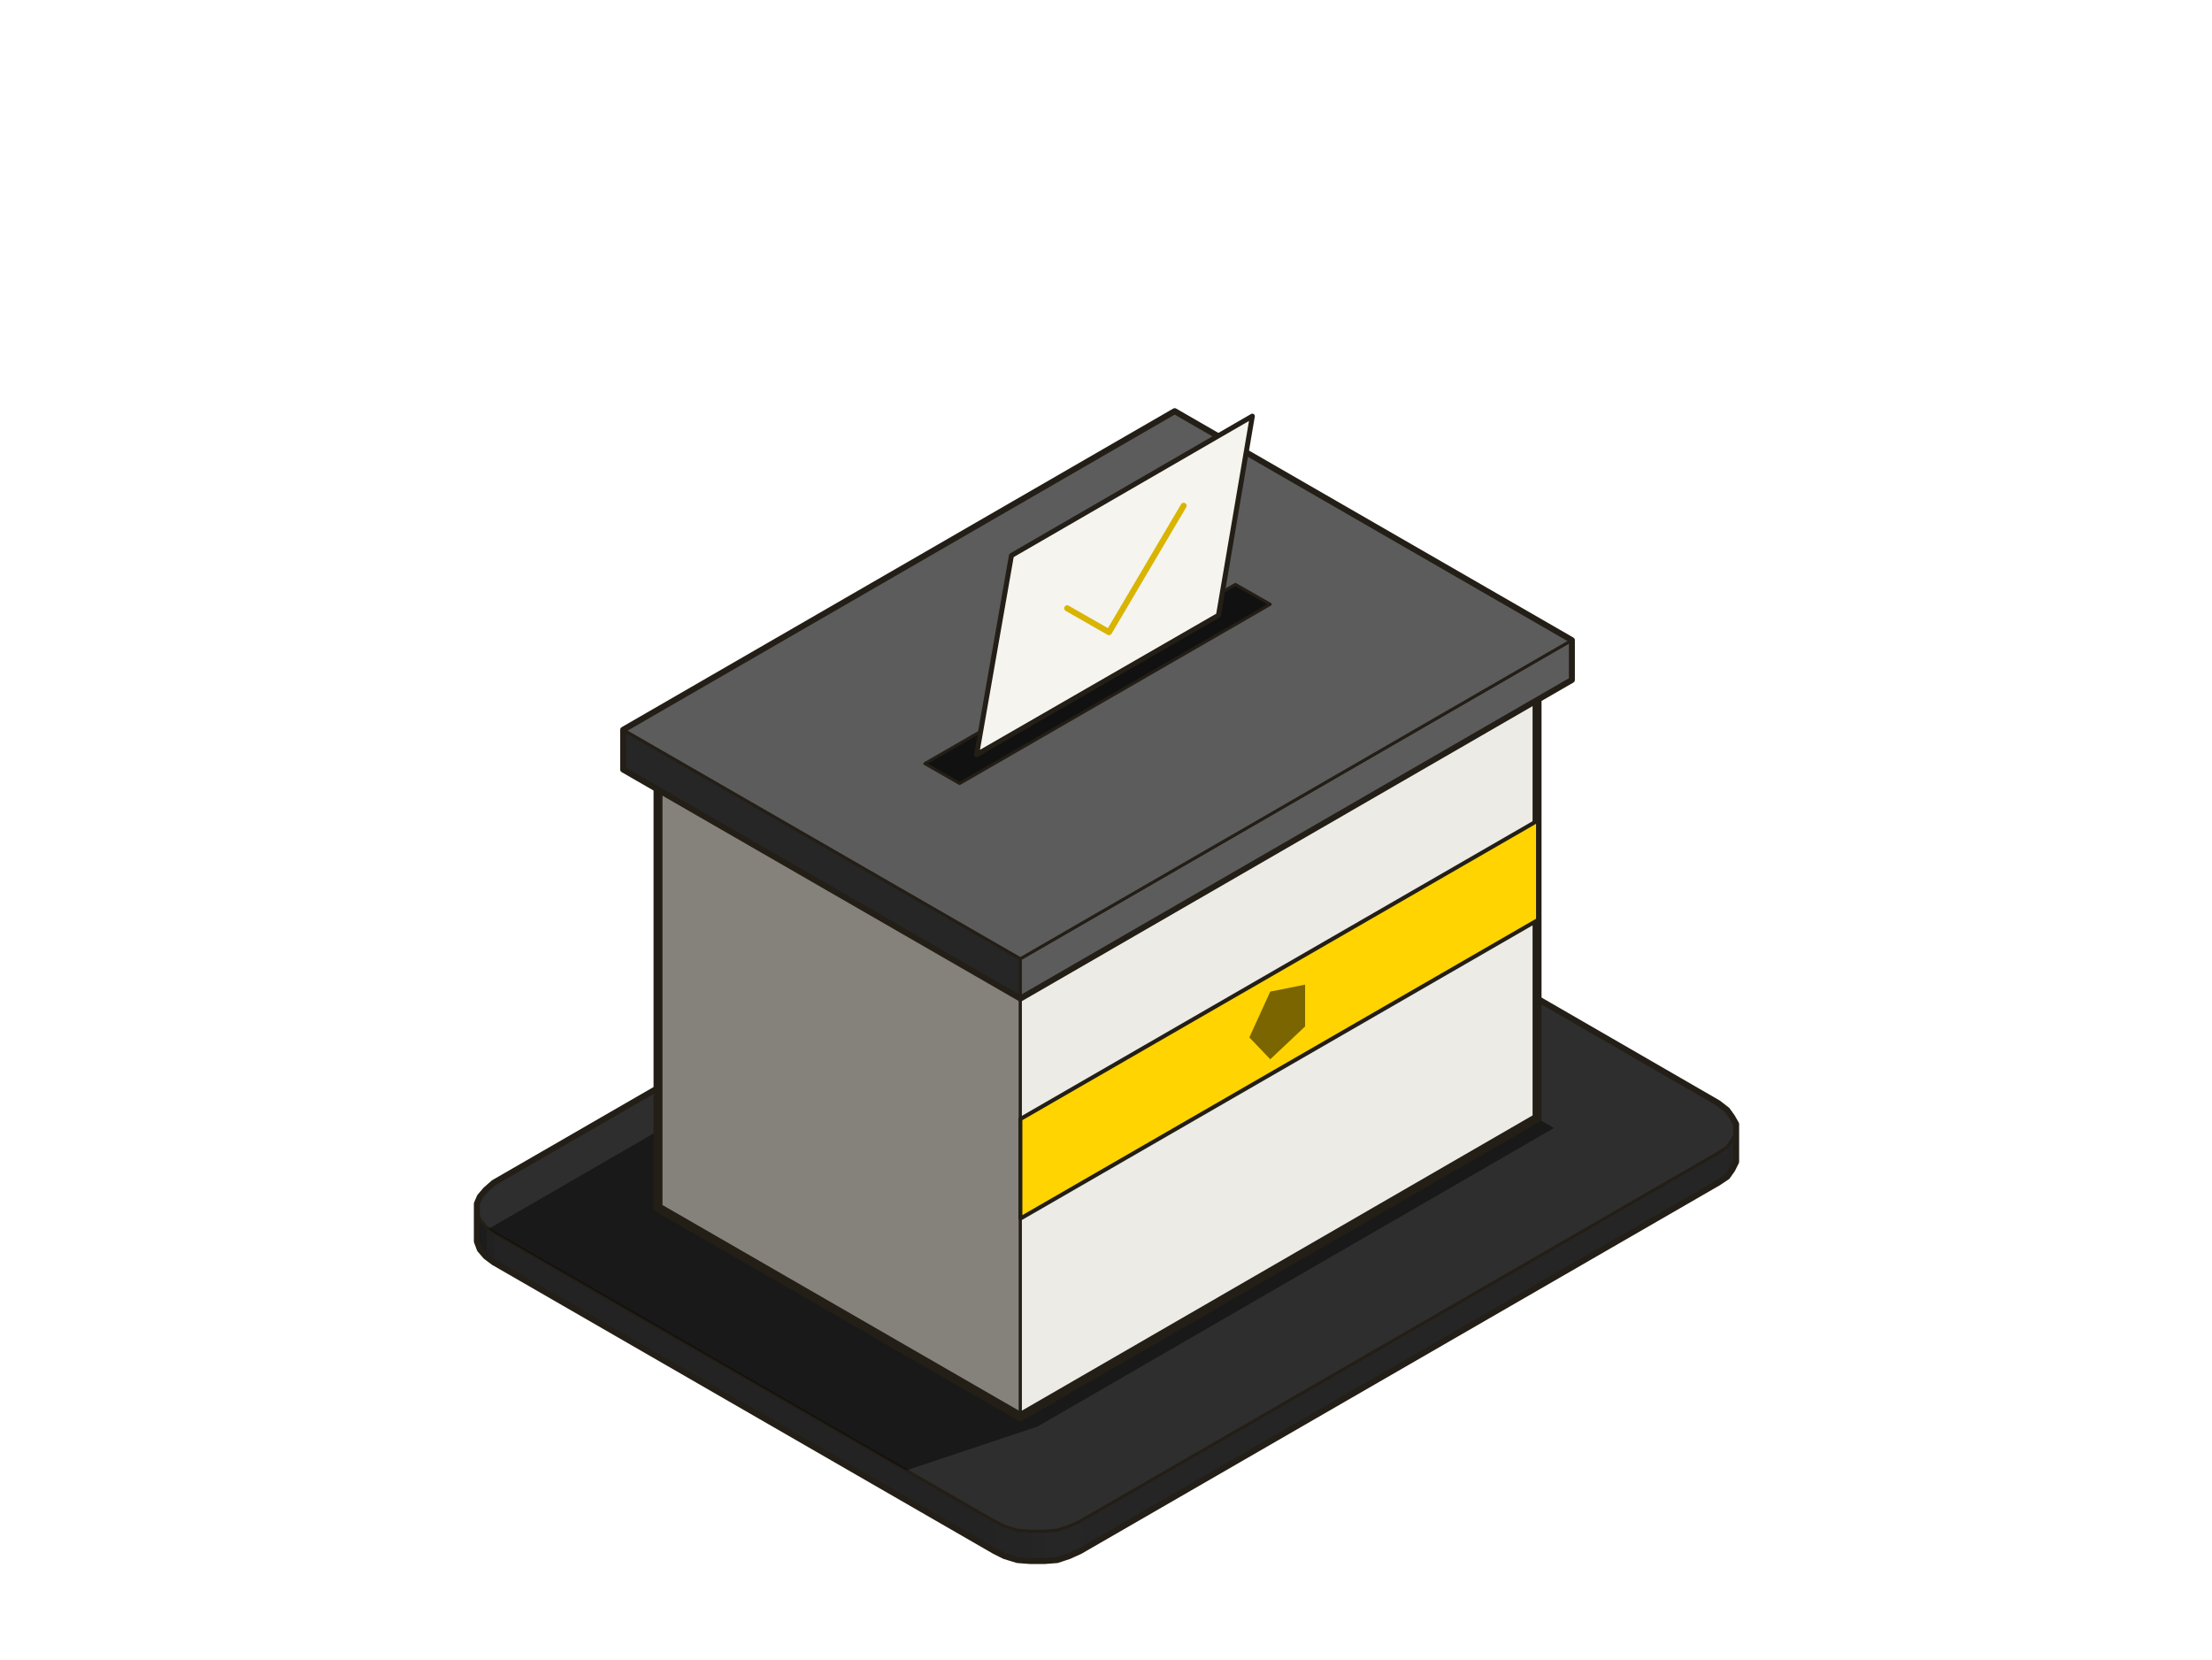
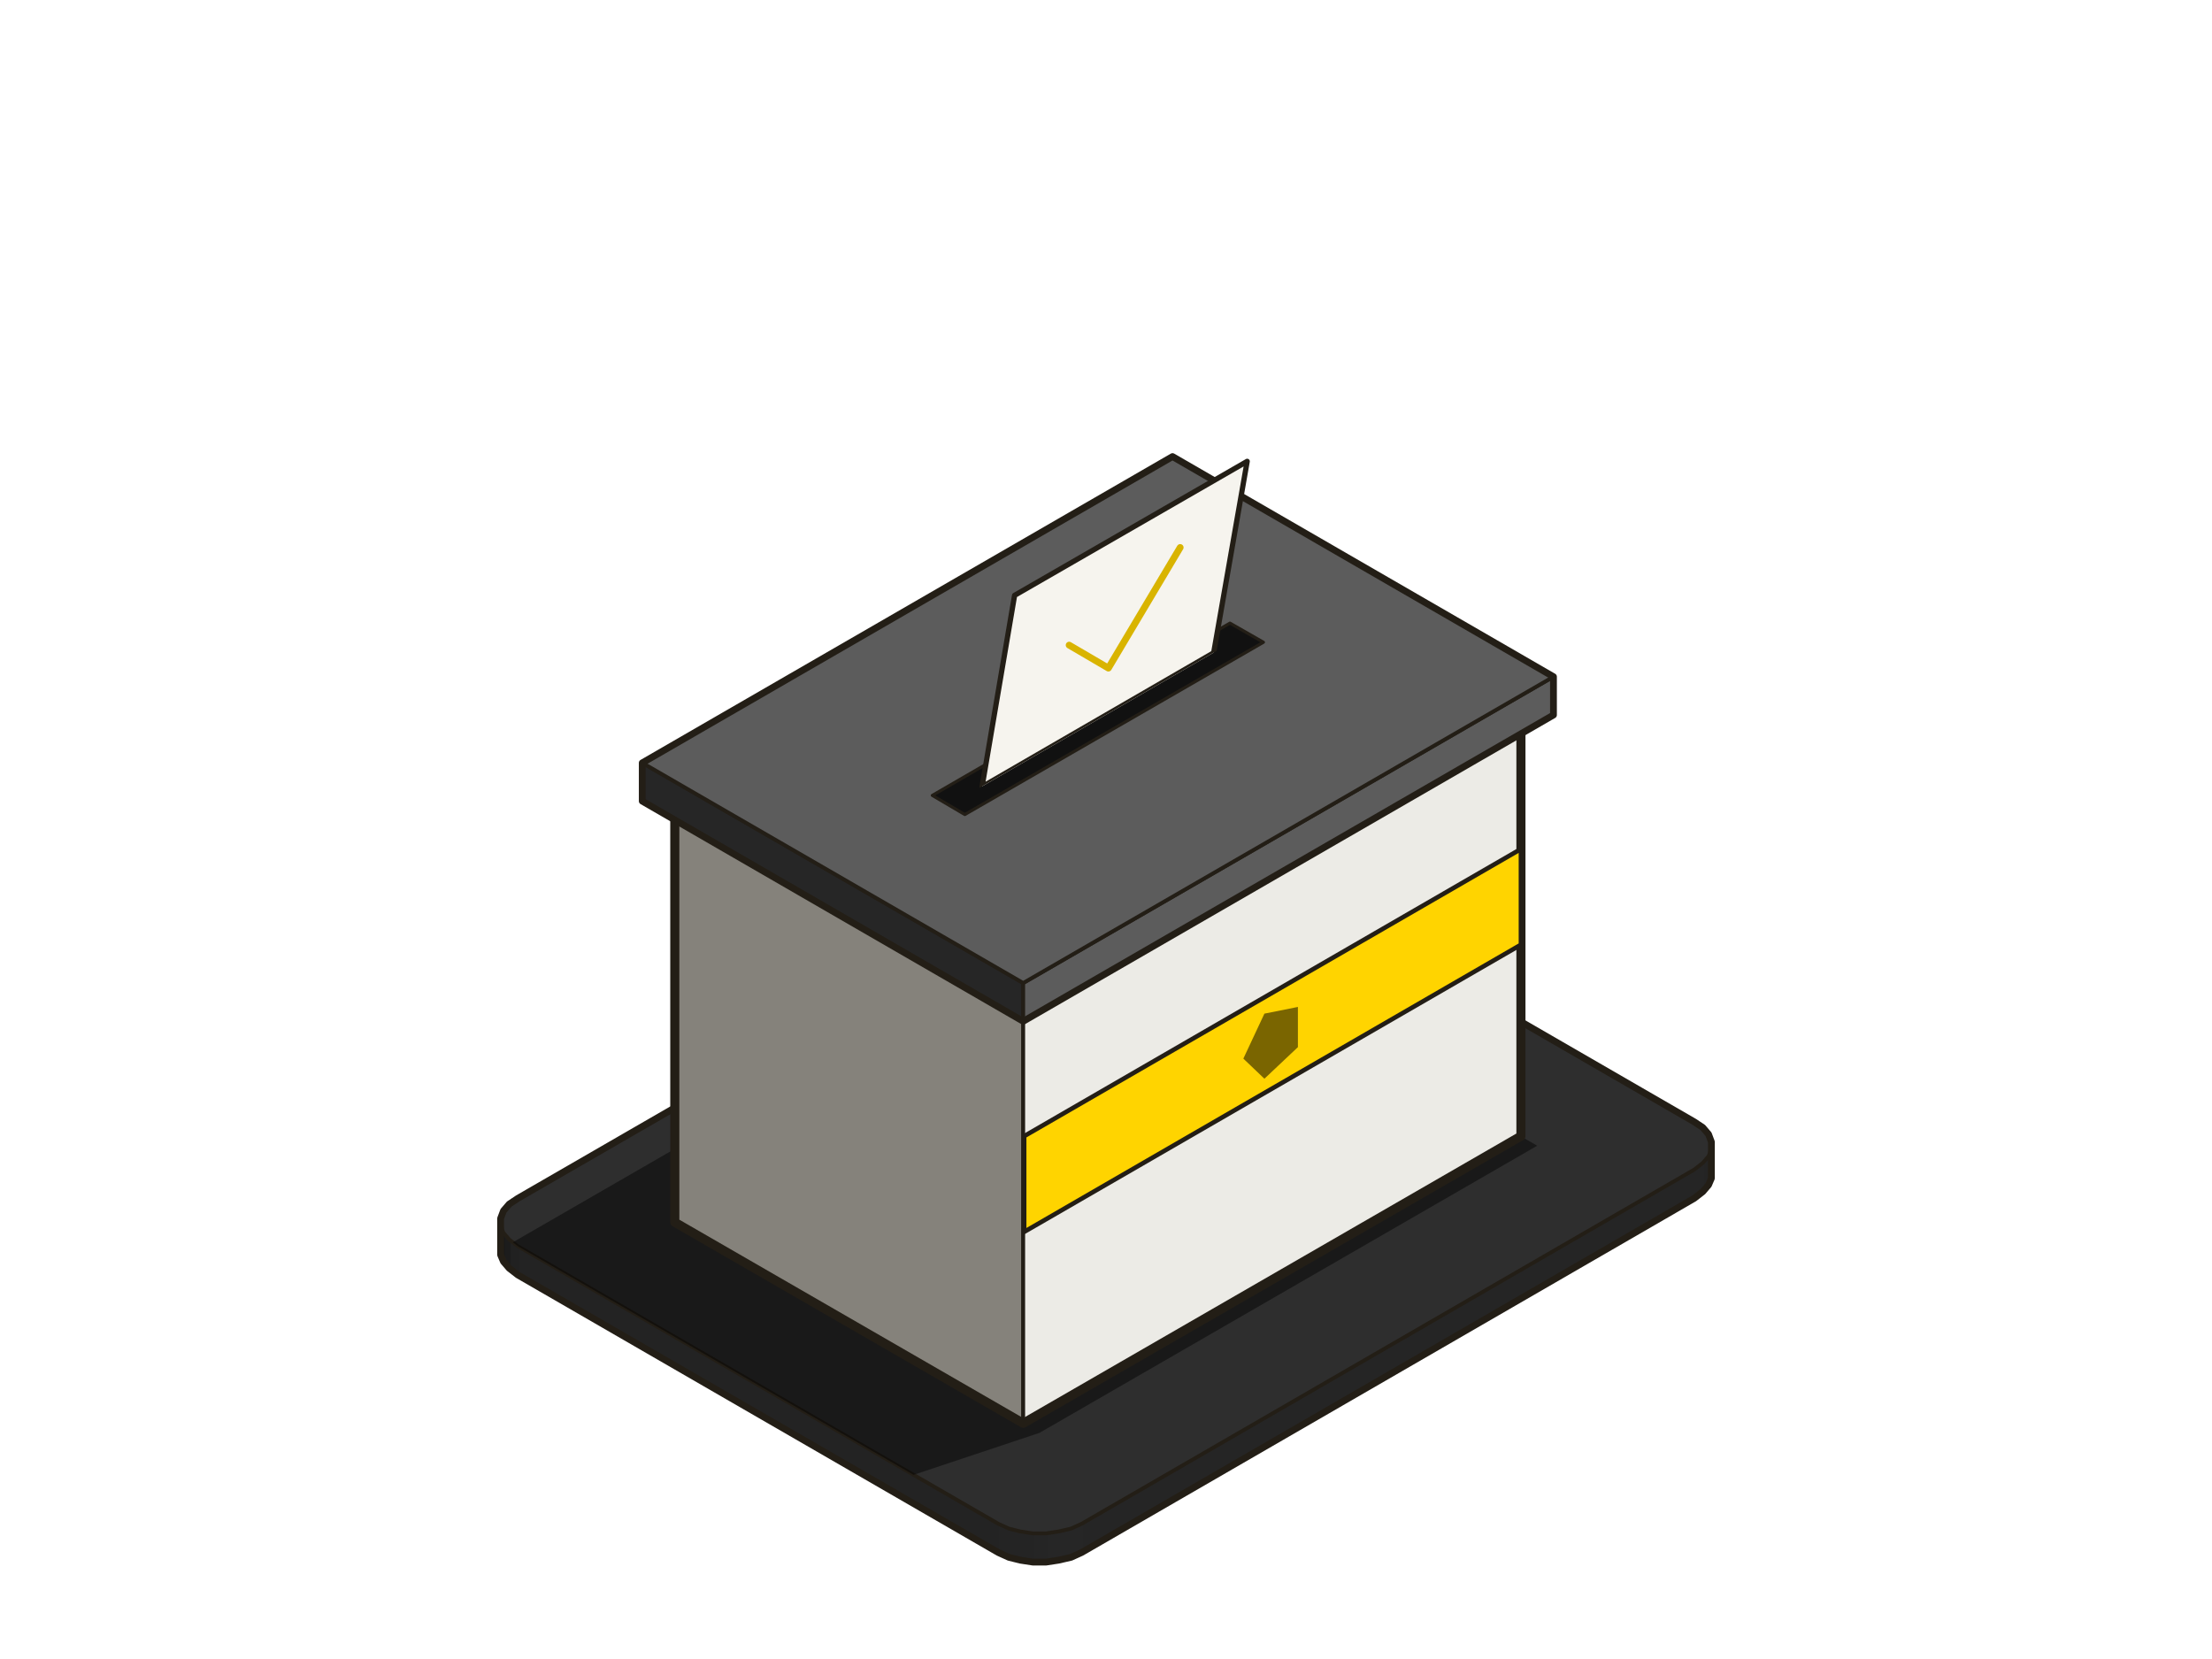
- <svg xmlns="http://www.w3.org/2000/svg" viewBox="0 0 222.2 166.7">
-   <path d="M174.4 116.7L174.0 117.5L174.0 114.5L174.4 113.7Z" fill="#242424" stroke="#242424" stroke-width="0.2" stroke-linejoin="round" />
-   <path d="M174.0 117.5L173.5 118.2L173.5 115.2L174.0 114.5Z" fill="#242424" stroke="#242424" stroke-width="0.2" stroke-linejoin="round" />
-   <path d="M173.5 118.2L172.6 118.8L172.6 115.8L173.5 115.2Z" fill="#252525" stroke="#252525" stroke-width="0.2" stroke-linejoin="round" />
-   <path d="M172.6 118.8L108.5 155.8L108.5 152.8L172.6 115.8Z" fill="#252525" stroke="#252525" stroke-width="0.2" stroke-linejoin="round" />
-   <path d="M108.5 155.8L107.4 156.3L107.4 153.3L108.5 152.8Z" fill="#262626" stroke="#262626" stroke-width="0.2" stroke-linejoin="round" />
-   <path d="M107.4 156.3L106.2 156.7L106.2 153.7L107.4 153.3Z" fill="#262626" stroke="#262626" stroke-width="0.2" stroke-linejoin="round" />
-   <path d="M106.2 156.7L104.9 156.8L104.9 153.8L106.2 153.7Z" fill="#262626" stroke="#262626" stroke-width="0.2" stroke-linejoin="round" />
-   <path d="M104.9 156.8L103.5 156.8L103.5 153.8L104.9 153.8Z" fill="#252525" stroke="#252525" stroke-width="0.2" stroke-linejoin="round" />
-   <path d="M103.5 156.8L102.2 156.7L102.2 153.7L103.5 153.8Z" fill="#242424" stroke="#242424" stroke-width="0.2" stroke-linejoin="round" />
-   <path d="M102.2 156.7L100.9 156.3L100.9 153.3L102.2 153.7Z" fill="#242424" stroke="#242424" stroke-width="0.2" stroke-linejoin="round" />
-   <path d="M100.9 156.3L99.9 155.8L99.9 152.8L100.9 153.3Z" fill="#242424" stroke="#242424" stroke-width="0.2" stroke-linejoin="round" />
-   <path d="M99.9 155.8L49.6 126.8L49.6 123.8L99.9 152.8Z" fill="#232323" stroke="#232323" stroke-width="0.2" stroke-linejoin="round" />
-   <path d="M49.6 126.8L48.8 126.2L48.8 123.2L49.6 123.8Z" fill="#212121" stroke="#212121" stroke-width="0.2" stroke-linejoin="round" />
-   <path d="M48.8 126.2L48.2 125.5L48.2 122.5L48.8 123.2Z" fill="#1c1c1c" stroke="#1c1c1c" stroke-width="0.2" stroke-linejoin="round" />
-   <path d="M48.2 125.5L47.9 124.7L47.9 121.7L48.2 122.5Z" fill="#191919" stroke="#191919" stroke-width="0.2" stroke-linejoin="round" />
-   <path d="M172.6 110.8L173.5 111.5L174.0 112.2L174.4 112.9L174.4 113.7L174.0 114.5L173.5 115.2L172.6 115.8L108.5 152.8L107.4 153.3L106.2 153.7L104.9 153.8L103.5 153.8L102.2 153.7L100.9 153.3L99.9 152.8L49.6 123.8L48.8 123.2L48.2 122.5L47.9 121.7L47.9 120.9L48.2 120.2L48.8 119.5L49.6 118.8L113.7 81.8L114.8 81.3L116.0 81.0L117.4 80.8L118.7 80.8L120.1 81.0L121.3 81.3L122.4 81.8Z" fill="#2e2e2e" />
-   <path d="M172.6 110.8L173.5 111.5L174.0 112.2L174.4 112.9L174.4 113.7L174.0 114.5L173.5 115.2L172.6 115.8L108.5 152.8L107.4 153.3L106.2 153.7L104.9 153.8L103.5 153.8L102.2 153.7L100.9 153.3L99.9 152.8L49.6 123.8L48.8 123.2L48.2 122.5L47.9 121.7L47.9 120.9L48.2 120.2L48.8 119.5L49.6 118.8L113.7 81.8L114.8 81.3L116.0 81.0L117.4 80.8L118.7 80.8L120.1 81.0L121.3 81.3L122.4 81.8Z" fill="none" stroke="#231e16" stroke-width="0.3" stroke-linejoin="round" stroke-linecap="round" />
-   <path d="M47.9 120.9L48.2 120.2L48.8 119.5L49.6 118.8L113.7 81.8L114.8 81.3L116.0 81.0L117.4 80.8L118.7 80.8L120.1 81.0L121.3 81.3L122.4 81.8L172.6 110.8L173.5 111.5L174.0 112.2L174.4 112.9L174.4 116.7L174.0 117.5L173.5 118.2L172.6 118.8L108.5 155.8L107.4 156.3L106.2 156.7L104.9 156.8L103.5 156.8L102.2 156.7L100.9 156.3L99.9 155.8L49.6 126.8L48.8 126.2L48.2 125.5L47.9 124.7Z" fill="none" stroke="#231e16" stroke-width="0.6" stroke-linejoin="round" stroke-linecap="round" />
+ <svg xmlns="http://www.w3.org/2000/svg" viewBox="0 0 231.1 173.3">
+   <path d="M178.8 123.1L178.5 123.8L178.5 120.8L178.8 120.1Z" fill="#242424" stroke="#242424" stroke-width="0.28" stroke-linejoin="round" />
+   <path d="M178.5 123.8L177.9 124.5L177.9 121.5L178.5 120.8Z" fill="#242424" stroke="#242424" stroke-width="0.28" stroke-linejoin="round" />
+   <path d="M177.9 124.5L177.0 125.2L177.0 122.2L177.9 121.5Z" fill="#252525" stroke="#252525" stroke-width="0.28" stroke-linejoin="round" />
+   <path d="M177.0 125.2L113.0 162.2L113.0 159.2L177.0 122.2Z" fill="#252525" stroke="#252525" stroke-width="0.28" stroke-linejoin="round" />
+   <path d="M113.0 162.2L111.9 162.7L111.9 159.7L113.0 159.2Z" fill="#262626" stroke="#262626" stroke-width="0.28" stroke-linejoin="round" />
+   <path d="M111.9 162.7L110.6 163.0L110.6 160.0L111.9 159.7Z" fill="#262626" stroke="#262626" stroke-width="0.28" stroke-linejoin="round" />
+   <path d="M110.6 163.0L109.3 163.2L109.3 160.2L110.6 160.0Z" fill="#262626" stroke="#262626" stroke-width="0.28" stroke-linejoin="round" />
+   <path d="M109.3 163.2L107.9 163.2L107.9 160.2L109.3 160.2Z" fill="#252525" stroke="#252525" stroke-width="0.28" stroke-linejoin="round" />
+   <path d="M107.9 163.2L106.6 163.0L106.6 160.0L107.9 160.2Z" fill="#242424" stroke="#242424" stroke-width="0.28" stroke-linejoin="round" />
+   <path d="M106.6 163.0L105.4 162.7L105.4 159.7L106.6 160.0Z" fill="#242424" stroke="#242424" stroke-width="0.28" stroke-linejoin="round" />
+   <path d="M105.4 162.7L104.3 162.2L104.3 159.2L105.4 159.7Z" fill="#242424" stroke="#242424" stroke-width="0.28" stroke-linejoin="round" />
+   <path d="M104.3 162.2L54.1 133.2L54.1 130.2L104.3 159.2Z" fill="#232323" stroke="#232323" stroke-width="0.28" stroke-linejoin="round" />
+   <path d="M54.1 133.2L53.2 132.5L53.2 129.5L54.1 130.2Z" fill="#212121" stroke="#212121" stroke-width="0.28" stroke-linejoin="round" />
+   <path d="M53.2 132.5L52.6 131.8L52.6 128.8L53.2 129.5Z" fill="#1c1c1c" stroke="#1c1c1c" stroke-width="0.28" stroke-linejoin="round" />
+   <path d="M52.6 131.8L52.3 131.1L52.3 128.1L52.6 128.8Z" fill="#191919" stroke="#191919" stroke-width="0.28" stroke-linejoin="round" />
+   <path d="M177.0 117.2L177.9 117.8L178.5 118.5L178.8 119.3L178.8 120.1L178.5 120.8L177.9 121.5L177.0 122.2L113.0 159.2L111.9 159.7L110.6 160.0L109.3 160.2L107.9 160.2L106.6 160.0L105.4 159.7L104.3 159.2L54.1 130.2L53.2 129.5L52.6 128.8L52.3 128.1L52.3 127.3L52.6 126.5L53.2 125.8L54.1 125.2L118.2 88.2L119.2 87.7L120.5 87.3L121.8 87.2L123.2 87.2L124.5 87.3L125.7 87.7L126.8 88.2Z" fill="#2e2e2e" />
+   <path d="M177.0 117.2L177.9 117.8L178.5 118.5L178.8 119.3L178.8 120.1L178.5 120.8L177.9 121.5L177.0 122.2L113.0 159.2L111.9 159.7L110.6 160.0L109.3 160.2L107.9 160.2L106.6 160.0L105.4 159.7L104.3 159.2L54.1 130.2L53.2 129.5L52.6 128.8L52.3 128.1L52.3 127.3L52.6 126.5L53.2 125.8L54.1 125.2L118.2 88.2L119.2 87.7L120.5 87.3L121.8 87.2L123.2 87.2L124.5 87.3L125.7 87.7L126.8 88.2Z" fill="none" stroke="#231e16" stroke-width="0.40" stroke-linejoin="round" stroke-linecap="round" />
+   <path d="M52.3 127.3L52.6 126.5L53.2 125.8L54.1 125.2L118.2 88.2L119.2 87.7L120.5 87.3L121.8 87.2L123.2 87.2L124.5 87.3L125.7 87.7L126.8 88.2L177.0 117.2L177.9 117.8L178.5 118.5L178.8 119.3L178.8 123.1L178.5 123.8L177.9 124.5L177.0 125.2L113.0 162.2L111.9 162.7L110.6 163.0L109.3 163.2L107.9 163.2L106.6 163.0L105.4 162.7L104.3 162.2L54.1 133.2L53.2 132.5L52.6 131.8L52.3 131.1Z" fill="none" stroke="#231e16" stroke-width="0.71" stroke-linejoin="round" stroke-linecap="round" />
  <clipPath id="election1">
-     <path d="M172.6 110.8L173.5 111.5L174.0 112.2L174.4 112.9L174.4 113.7L174.0 114.5L173.5 115.2L172.6 115.8L108.5 152.8L107.4 153.3L106.2 153.7L104.9 153.8L103.5 153.8L102.2 153.7L100.9 153.3L99.9 152.8L49.6 123.8L48.8 123.2L48.2 122.5L47.9 121.7L47.9 120.9L48.2 120.2L48.8 119.5L49.6 118.8L113.7 81.8L114.8 81.3L116.0 81.0L117.4 80.8L118.7 80.8L120.1 81.0L121.3 81.3L122.4 81.8Z" />
+     <path d="M177.0 117.2L177.9 117.8L178.5 118.5L178.8 119.3L178.8 120.1L178.5 120.8L177.9 121.5L177.0 122.2L113.0 159.2L111.9 159.7L110.6 160.0L109.3 160.2L107.9 160.2L106.6 160.0L105.4 159.7L104.3 159.2L54.1 130.2L53.2 129.5L52.6 128.8L52.3 128.1L52.3 127.3L52.6 126.5L53.2 125.8L54.1 125.2L118.2 88.2L119.2 87.7L120.5 87.3L121.8 87.2L123.2 87.2L124.5 87.3L125.7 87.7L126.8 88.2Z" />
  </clipPath>
  <g clip-path="url(#election1)">
-     <path d="M34.6 131.8L86.5 101.8L118.0 91.3L156.1 113.3L104.2 143.3L72.7 153.8Z" fill="#000000" fill-opacity=".45" />
+     <path d="M39.0 138.2L91.0 108.2L122.5 97.7L160.6 119.7L108.6 149.7L77.1 160.2Z" fill="#000000" fill-opacity=".45" />
  </g>
-   <path d="M66.1 121.3L102.5 142.3L102.5 98.3L66.1 77.3Z" fill="#85827b" />
-   <path d="M66.1 121.3L102.5 142.3L102.5 98.3L66.1 77.3Z" fill="none" stroke="#231e16" stroke-width="0.3" stroke-linejoin="round" stroke-linecap="round" />
-   <path d="M154.4 112.3L102.5 142.3L102.5 98.3L154.4 68.3Z" fill="#ecebe6" />
-   <path d="M154.4 112.3L102.5 142.3L102.5 98.3L154.4 68.3Z" fill="none" stroke="#231e16" stroke-width="0.3" stroke-linejoin="round" stroke-linecap="round" />
-   <path d="M118.0 47.3L154.4 68.3L102.5 98.3L66.1 77.3Z" fill="#ecebe6" />
-   <path d="M118.0 47.3L154.4 68.3L102.5 98.3L66.1 77.3Z" fill="none" stroke="#231e16" stroke-width="0.3" stroke-linejoin="round" stroke-linecap="round" />
-   <path d="M66.1 77.3L118.0 47.3L154.4 68.3L154.4 112.3L102.5 142.3L66.1 121.3Z" fill="none" stroke="#231e16" stroke-width="0.9" stroke-linejoin="round" stroke-linecap="round" />
-   <path d="M62.6 77.3L102.5 100.3L102.5 96.3L62.6 73.3Z" fill="#262626" />
-   <path d="M62.6 77.3L102.5 100.3L102.5 96.3L62.6 73.3Z" fill="none" stroke="#231e16" stroke-width="0.3" stroke-linejoin="round" stroke-linecap="round" />
-   <path d="M157.9 68.3L102.5 100.3L102.5 96.3L157.9 64.3Z" fill="#5c5c5c" />
-   <path d="M157.9 68.3L102.5 100.3L102.5 96.3L157.9 64.3Z" fill="none" stroke="#231e16" stroke-width="0.3" stroke-linejoin="round" stroke-linecap="round" />
-   <path d="M118.0 41.3L157.9 64.3L102.5 96.3L62.6 73.3Z" fill="#5c5c5c" />
-   <path d="M118.0 41.3L157.9 64.3L102.5 96.3L62.6 73.3Z" fill="none" stroke="#231e16" stroke-width="0.3" stroke-linejoin="round" stroke-linecap="round" />
-   <path d="M62.6 73.3L118.0 41.3L157.9 64.3L157.9 68.3L102.5 100.3L62.6 77.3Z" fill="none" stroke="#231e16" stroke-width="0.6" stroke-linejoin="round" stroke-linecap="round" />
-   <path d="M124.1 58.7L127.6 60.7L96.4 78.7L92.9 76.7Z" fill="#111" />
-   <path d="M124.1 58.7L127.6 60.7L96.4 78.7L92.9 76.7Z" fill="none" stroke="#231e16" stroke-width="0.3" stroke-linejoin="round" stroke-linecap="round" />
-   <path d="M154.5 92.4L102.5 122.4L102.5 112.4L154.5 82.4Z" fill="#FFD400" />
-   <path d="M154.5 92.4L102.5 122.4L102.5 112.4L154.5 82.4Z" fill="none" stroke="#231e16" stroke-width="0.4" stroke-linejoin="round" stroke-linecap="round" />
-   <path d="M125.5 104.2L127.6 99.6L131.1 98.9L131.1 103.1L127.6 106.4Z" fill="#7a6500" />
-   <path d="M122.4 61.8L98.1 75.8L101.6 55.8L125.8 41.8Z" fill="#f6f4ee" />
-   <path d="M122.4 61.8L98.1 75.8L101.6 55.8L125.8 41.8Z" fill="none" stroke="#231e16" stroke-width="0.5" stroke-linejoin="round" stroke-linecap="round" />
-   <path d="M107.2 61.1L111.4 63.5L118.9 50.8" fill="none" stroke="#d9b400" stroke-width="0.6" stroke-linecap="round" stroke-linejoin="round" />
+   <path d="M70.5 127.7L106.9 148.7L106.9 104.7L70.5 83.7Z" fill="#85827b" />
+   <path d="M70.5 127.7L106.9 148.7L106.9 104.7L70.5 83.7Z" fill="none" stroke="#231e16" stroke-width="0.40" stroke-linejoin="round" stroke-linecap="round" />
+   <path d="M158.9 118.7L106.9 148.7L106.9 104.7L158.9 74.7Z" fill="#ecebe6" />
+   <path d="M158.9 118.7L106.9 148.7L106.9 104.7L158.9 74.7Z" fill="none" stroke="#231e16" stroke-width="0.40" stroke-linejoin="round" stroke-linecap="round" />
+   <path d="M122.5 53.7L158.9 74.7L106.9 104.7L70.5 83.7Z" fill="#ecebe6" />
+   <path d="M122.5 53.7L158.9 74.7L106.9 104.7L70.5 83.7Z" fill="none" stroke="#231e16" stroke-width="0.40" stroke-linejoin="round" stroke-linecap="round" />
+   <path d="M70.5 83.7L122.5 53.7L158.9 74.7L158.9 118.7L106.9 148.7L70.5 127.7Z" fill="none" stroke="#231e16" stroke-width="0.95" stroke-linejoin="round" stroke-linecap="round" />
+   <path d="M67.1 83.7L106.9 106.7L106.9 102.7L67.1 79.7Z" fill="#262626" />
+   <path d="M67.1 83.7L106.9 106.7L106.9 102.7L67.1 79.7Z" fill="none" stroke="#231e16" stroke-width="0.40" stroke-linejoin="round" stroke-linecap="round" />
+   <path d="M162.3 74.7L106.9 106.7L106.9 102.7L162.3 70.7Z" fill="#5c5c5c" />
+   <path d="M162.3 74.7L106.9 106.7L106.9 102.7L162.3 70.7Z" fill="none" stroke="#231e16" stroke-width="0.40" stroke-linejoin="round" stroke-linecap="round" />
+   <path d="M122.5 47.7L162.3 70.7L106.9 102.7L67.1 79.7Z" fill="#5c5c5c" />
+   <path d="M122.5 47.7L162.3 70.7L106.9 102.7L67.1 79.7Z" fill="none" stroke="#231e16" stroke-width="0.40" stroke-linejoin="round" stroke-linecap="round" />
+   <path d="M67.1 79.7L122.5 47.7L162.3 70.7L162.3 74.7L106.9 106.7L67.1 83.7Z" fill="none" stroke="#231e16" stroke-width="0.71" stroke-linejoin="round" stroke-linecap="round" />
+   <path d="M128.5 65.1L132.0 67.1L100.8 85.1L97.4 83.1Z" fill="#111" />
+   <path d="M128.5 65.1L132.0 67.1L100.8 85.1L97.4 83.1Z" fill="none" stroke="#231e16" stroke-width="0.32" stroke-linejoin="round" stroke-linecap="round" />
+   <path d="M158.9 98.7L107.0 128.7L107.0 118.7L158.9 88.7Z" fill="#FFD400" />
+   <path d="M158.9 98.7L107.0 128.7L107.0 118.7L158.9 88.7Z" fill="none" stroke="#231e16" stroke-width="0.47" stroke-linejoin="round" stroke-linecap="round" />
+   <path d="M129.9 110.6L132.1 105.9L135.6 105.2L135.6 109.4L132.1 112.7Z" fill="#7a6500" />
+   <clipPath id="election-slot">
+     <path d="M128.5 67.2L100.8 83.2L109.1 35.2L136.9 19.2Z" />
+   </clipPath>
+   <g clip-path="url(#election-slot)">
+     <g>
+       <path d="M126.8 68.2L102.6 82.2L106.0 62.2L130.3 48.2Z" fill="#f6f4ee" />
+       <path d="M126.8 68.2L102.6 82.2L106.0 62.2L130.3 48.2Z" fill="none" stroke="#231e16" stroke-width="0.55" stroke-linejoin="round" stroke-linecap="round" />
+       <path d="M111.7 67.4L115.8 69.8L123.3 57.2" fill="none" stroke="#d9b400" stroke-width="0.71" stroke-linecap="round" stroke-linejoin="round" />
+       <animateTransform attributeName="transform" type="translate" values="0 0;0 0;-3.5 20.0;1.4 -8.0;0 0;0 0" keyTimes="0;.4;.6;.62;.8;1" calcMode="spline" keySplines="0 0 1 1;.55 0 .9 .5;0 0 1 1;.3 0 .2 1;0 0 1 1" dur="4.6s" repeatCount="indefinite" />
+       <animate attributeName="opacity" values="1;1;0;0;1;1" keyTimes="0;.59;.6;.62;.7;1" dur="4.6s" repeatCount="indefinite" />
+     </g>
+   </g>
</svg>
